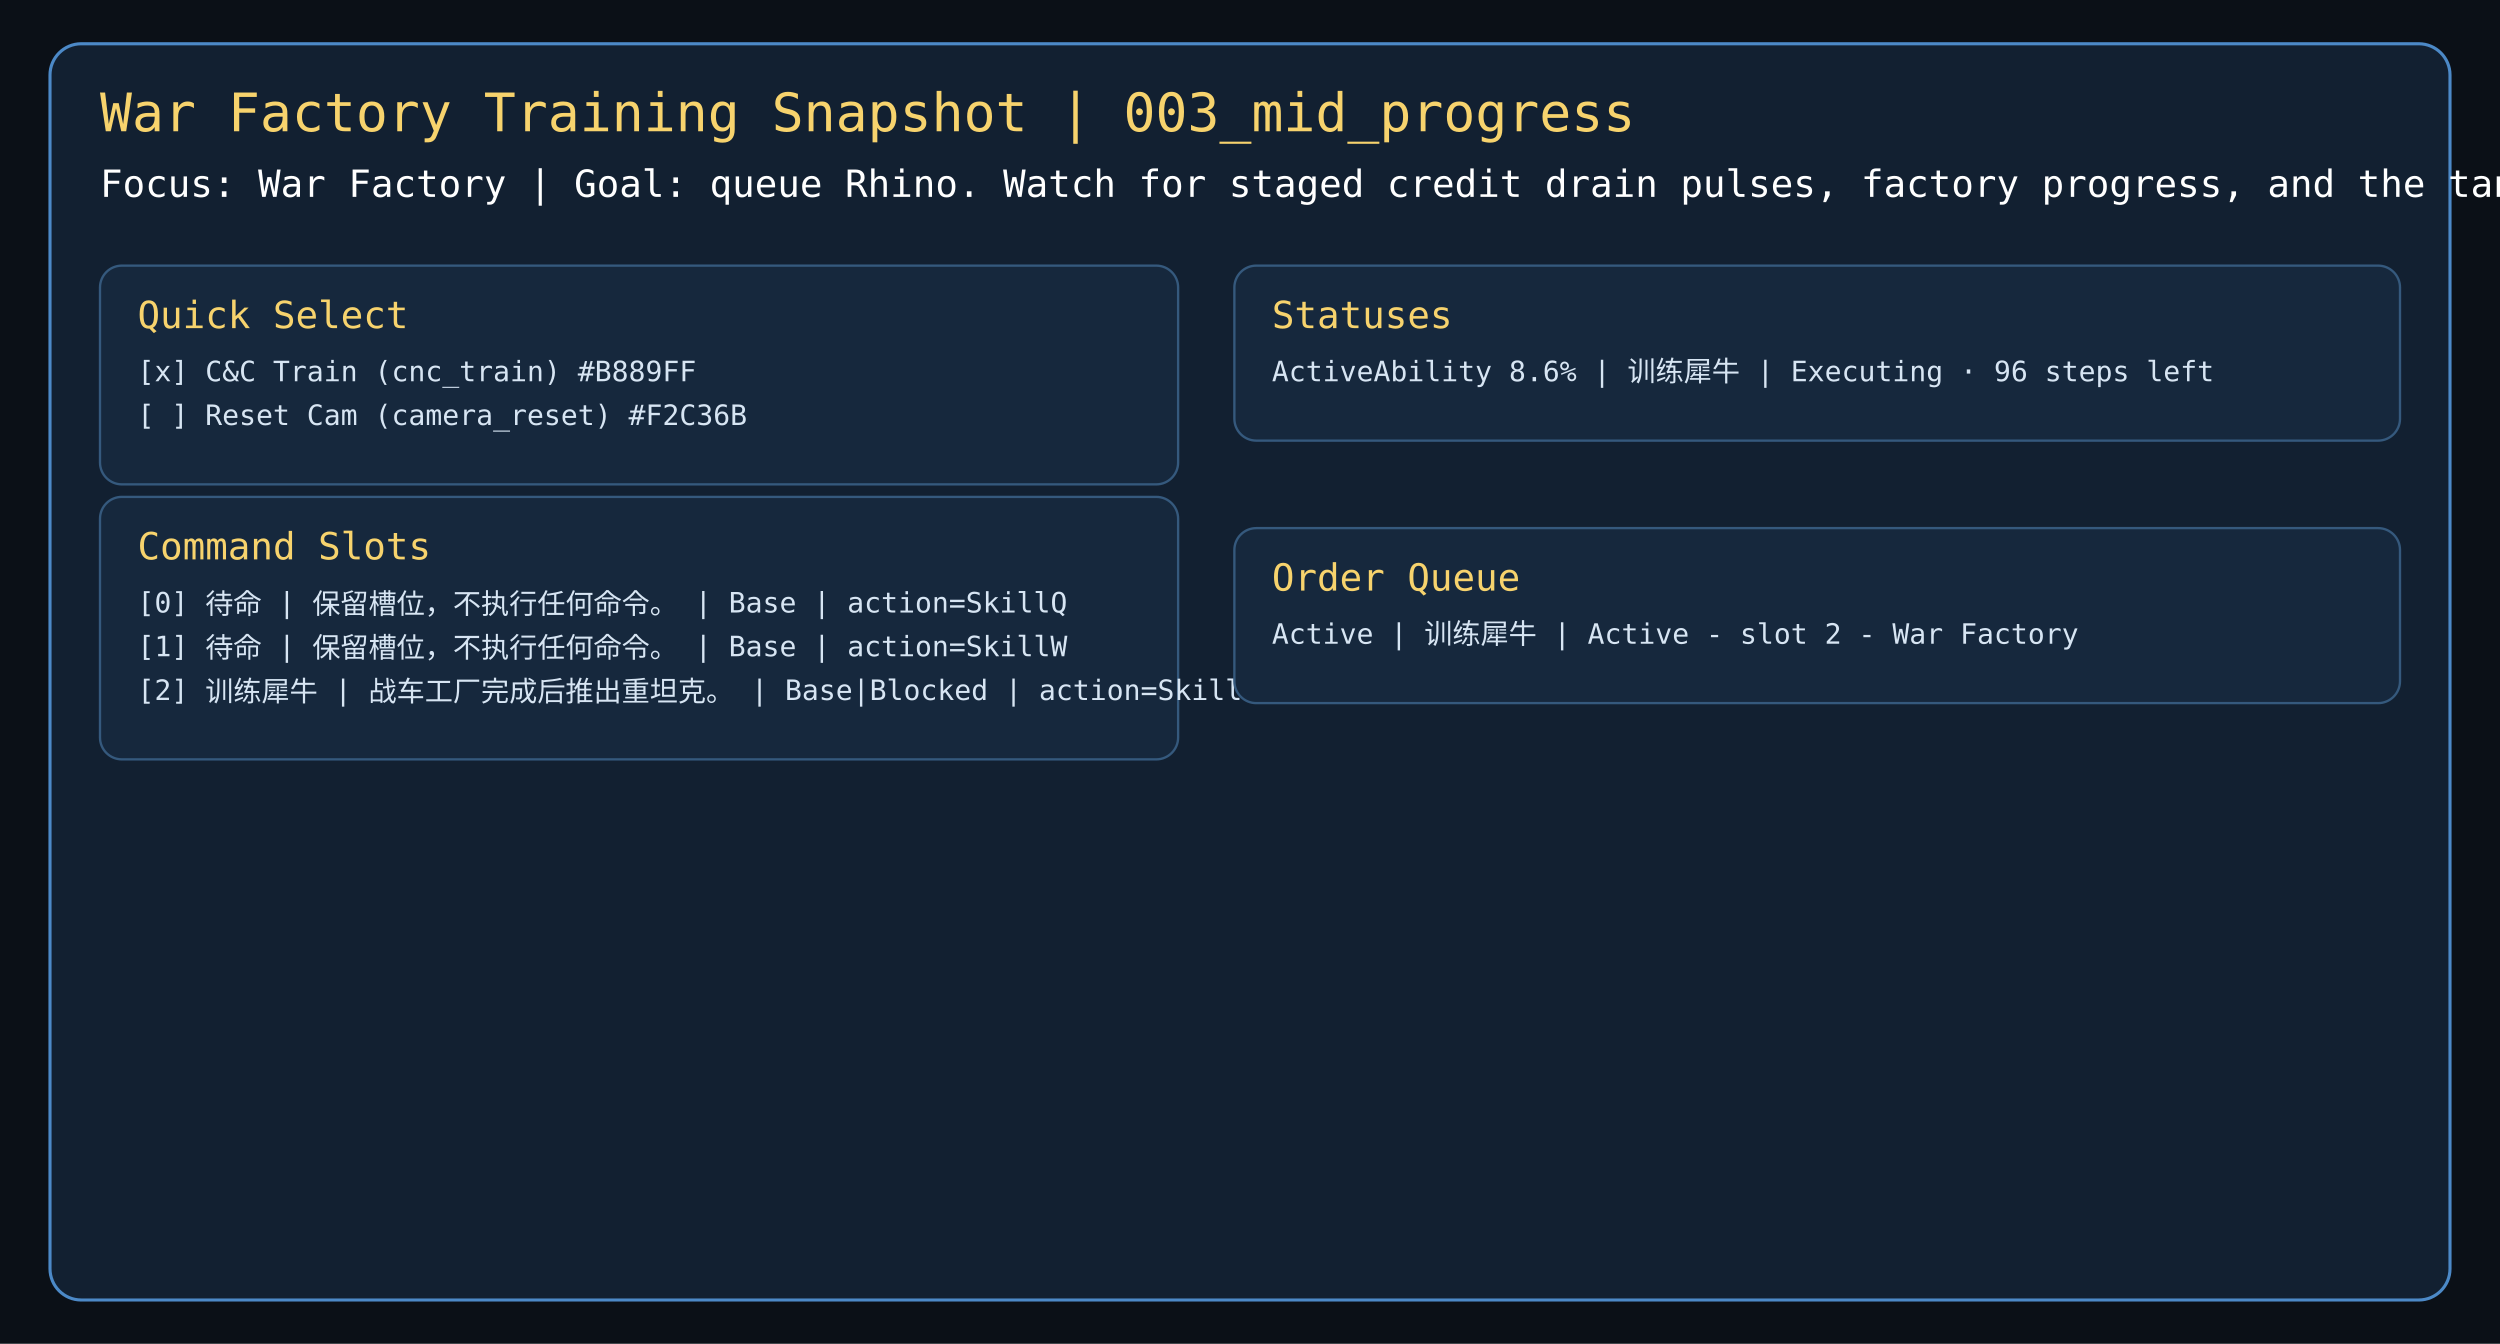
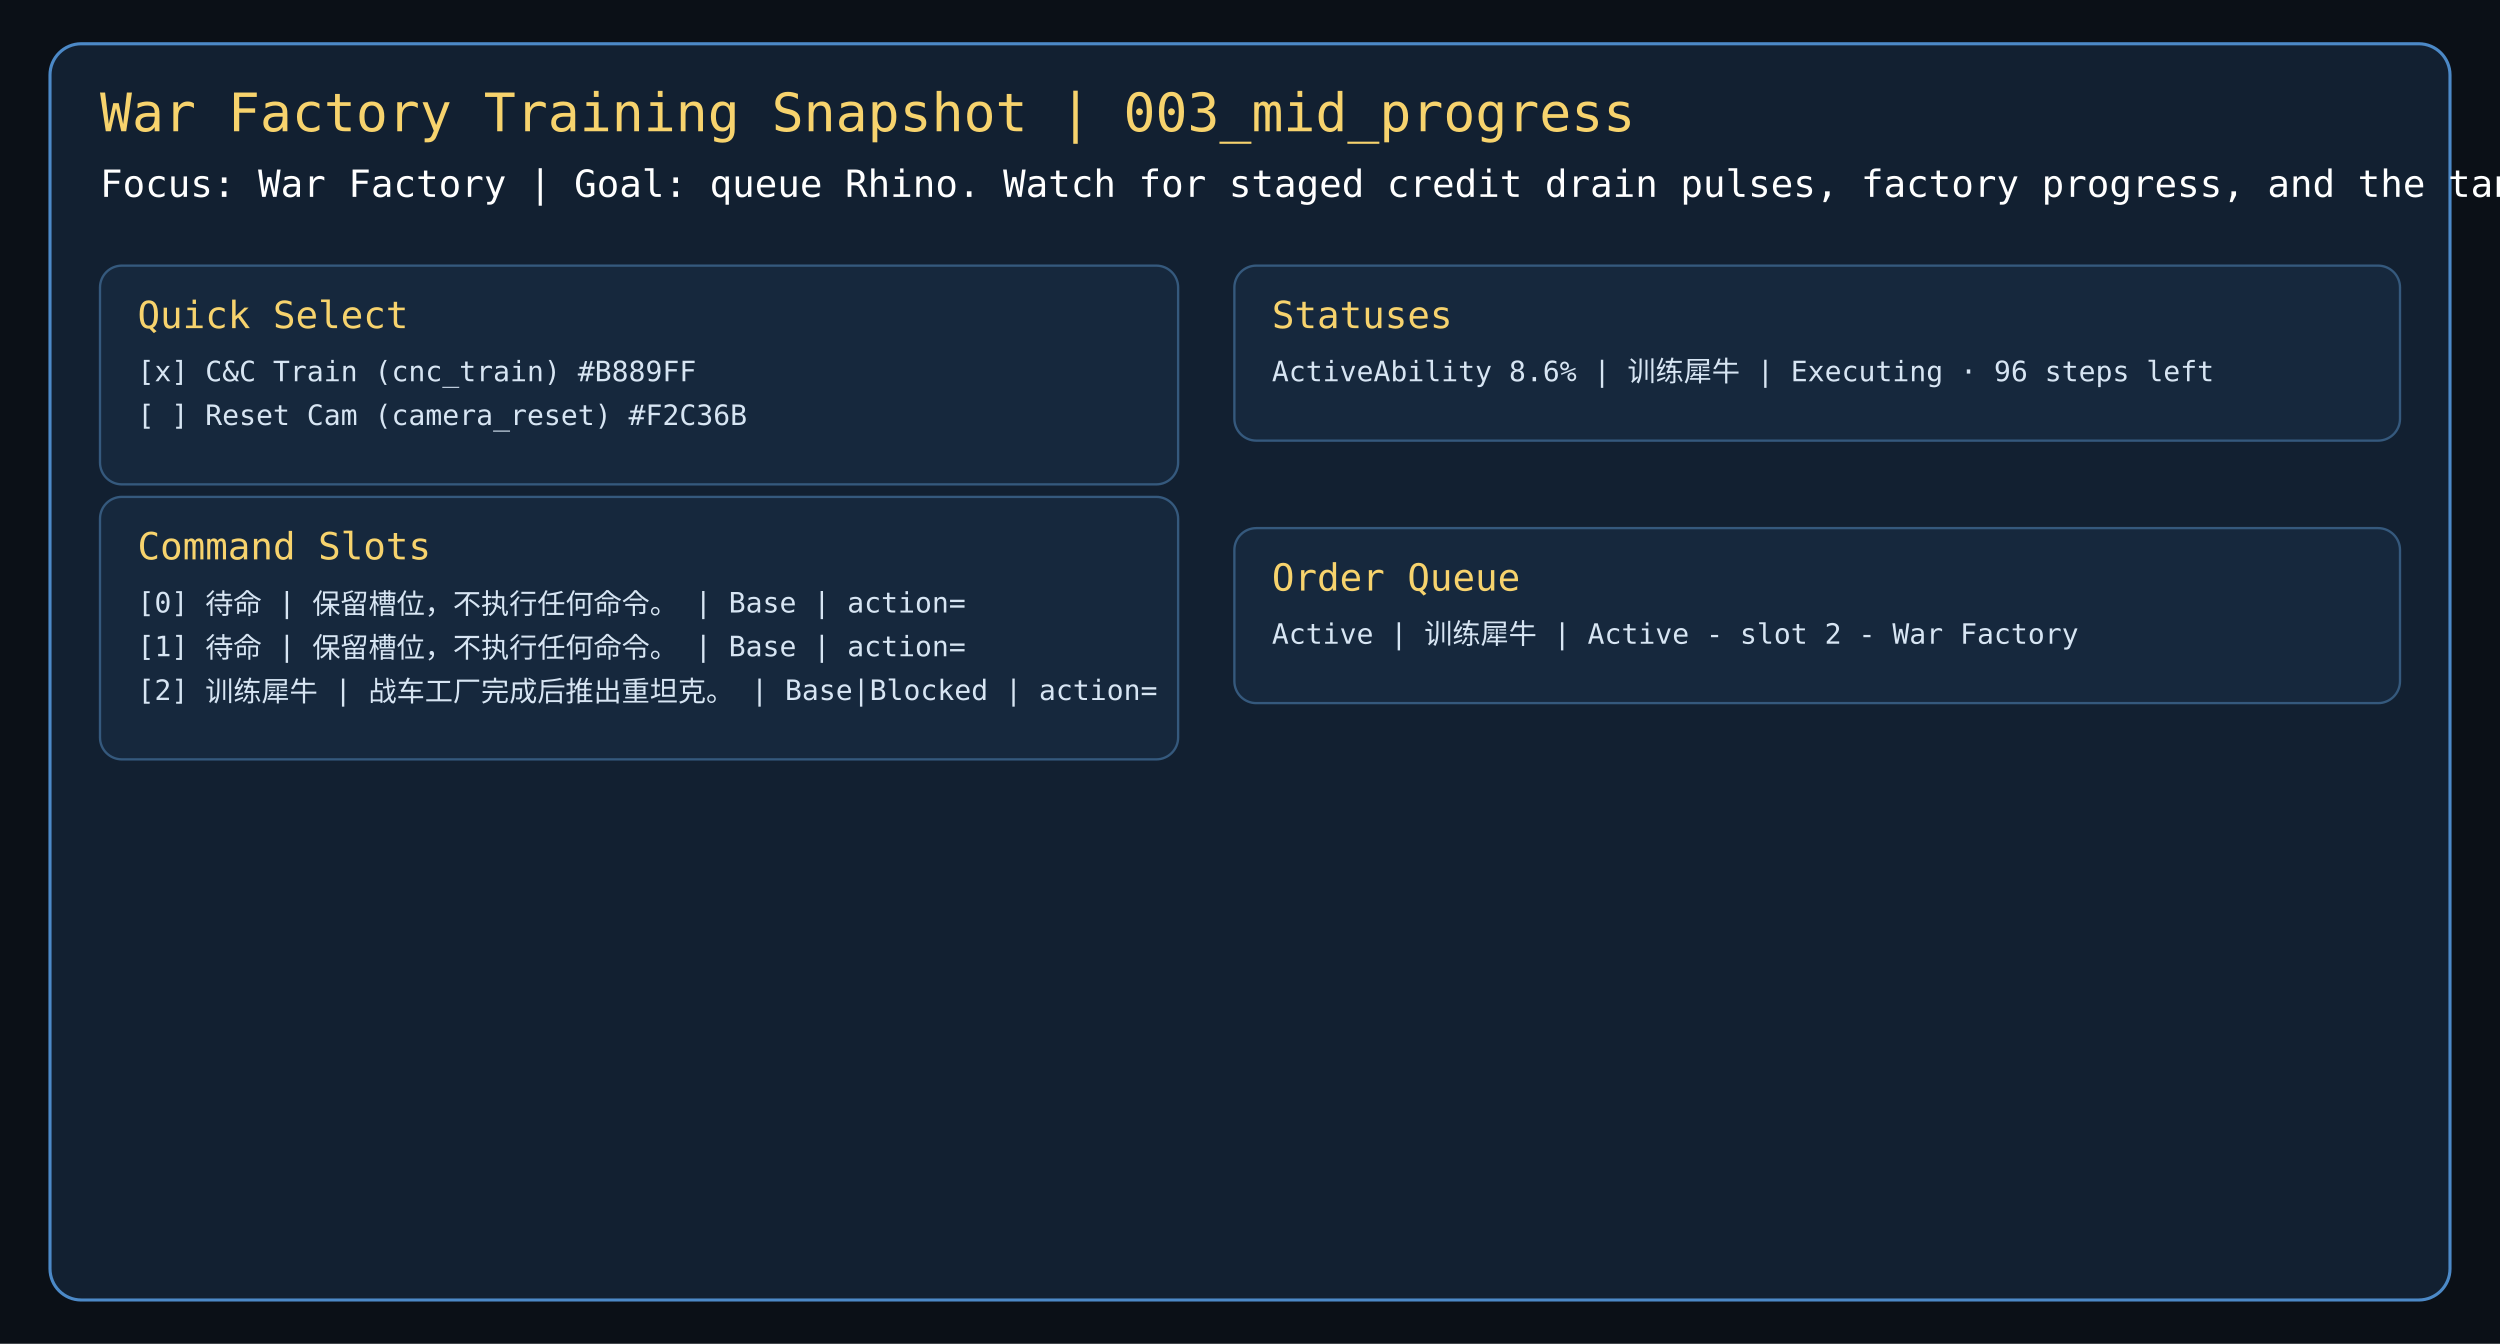
<svg xmlns="http://www.w3.org/2000/svg" width="1600" height="860" viewBox="0 0 1600 860">
  <rect width="1600" height="860" fill="#0b1017" />
  <rect x="32" y="28" width="1536" height="804" rx="20" fill="#122031" stroke="#4c89c7" stroke-width="2" />
  <text x="64" y="84" fill="#f7d36d" font-size="34" font-family="Consolas, monospace">War Factory Training Snapshot | 003_mid_progress</text>
  <text x="64" y="126" fill="#ffffff" font-size="24" font-family="Consolas, monospace">Focus: War Factory | Goal: queue Rhino. Watch for staged credit drain pulses, factory progress, and the tank rolling out when the bar completes.</text>
  <rect x="64" y="170" width="690" height="140" rx="14" fill="#16283d" stroke="#35597d" stroke-width="1.5" />
  <text x="88" y="210" fill="#f7d36d" font-size="24" font-family="Consolas, monospace">Quick Select</text>
  <text x="88" y="244" fill="#d7e5f3" font-size="18" font-family="Consolas, monospace">[x] C&amp;C Train (cnc_train) #B889FF</text>
  <text x="88" y="272" fill="#d7e5f3" font-size="18" font-family="Consolas, monospace">[ ] Reset Cam (camera_reset) #F2C36B</text>
  <rect x="64" y="318" width="690" height="168" rx="14" fill="#16283d" stroke="#35597d" stroke-width="1.5" />
  <text x="88" y="358" fill="#f7d36d" font-size="24" font-family="Consolas, monospace">Command Slots</text>
-   <text x="88" y="392" fill="#d7e5f3" font-size="18" font-family="Consolas, monospace">[0] 待命 | 保留槽位，不执行任何命令。 | Base | action=SkillQ</text>
-   <text x="88" y="420" fill="#d7e5f3" font-size="18" font-family="Consolas, monospace">[1] 待命 | 保留槽位，不执行任何命令。 | Base | action=SkillW</text>
-   <text x="88" y="448" fill="#d7e5f3" font-size="18" font-family="Consolas, monospace">[2] 训练犀牛 | 战车工厂完成后推出重坦克。 | Base|Blocked | action=SkillE</text>
+   <text x="88" y="392" fill="#d7e5f3" font-size="18" font-family="Consolas, monospace">[0] 待命 | 保留槽位，不执行任何命令。 | Base | action=</text>
+   <text x="88" y="420" fill="#d7e5f3" font-size="18" font-family="Consolas, monospace">[1] 待命 | 保留槽位，不执行任何命令。 | Base | action=</text>
+   <text x="88" y="448" fill="#d7e5f3" font-size="18" font-family="Consolas, monospace">[2] 训练犀牛 | 战车工厂完成后推出重坦克。 | Base|Blocked | action=</text>
  <rect x="790" y="170" width="746" height="112" rx="14" fill="#16283d" stroke="#35597d" stroke-width="1.5" />
  <text x="814" y="210" fill="#f7d36d" font-size="24" font-family="Consolas, monospace">Statuses</text>
  <text x="814" y="244" fill="#d7e5f3" font-size="18" font-family="Consolas, monospace">ActiveAbility 8.6% | 训练犀牛 | Executing · 96 steps left</text>
  <rect x="790" y="338" width="746" height="112" rx="14" fill="#16283d" stroke="#35597d" stroke-width="1.5" />
  <text x="814" y="378" fill="#f7d36d" font-size="24" font-family="Consolas, monospace">Order Queue</text>
  <text x="814" y="412" fill="#d7e5f3" font-size="18" font-family="Consolas, monospace">Active | 训练犀牛 | Active - slot 2 - War Factory</text>
</svg>
